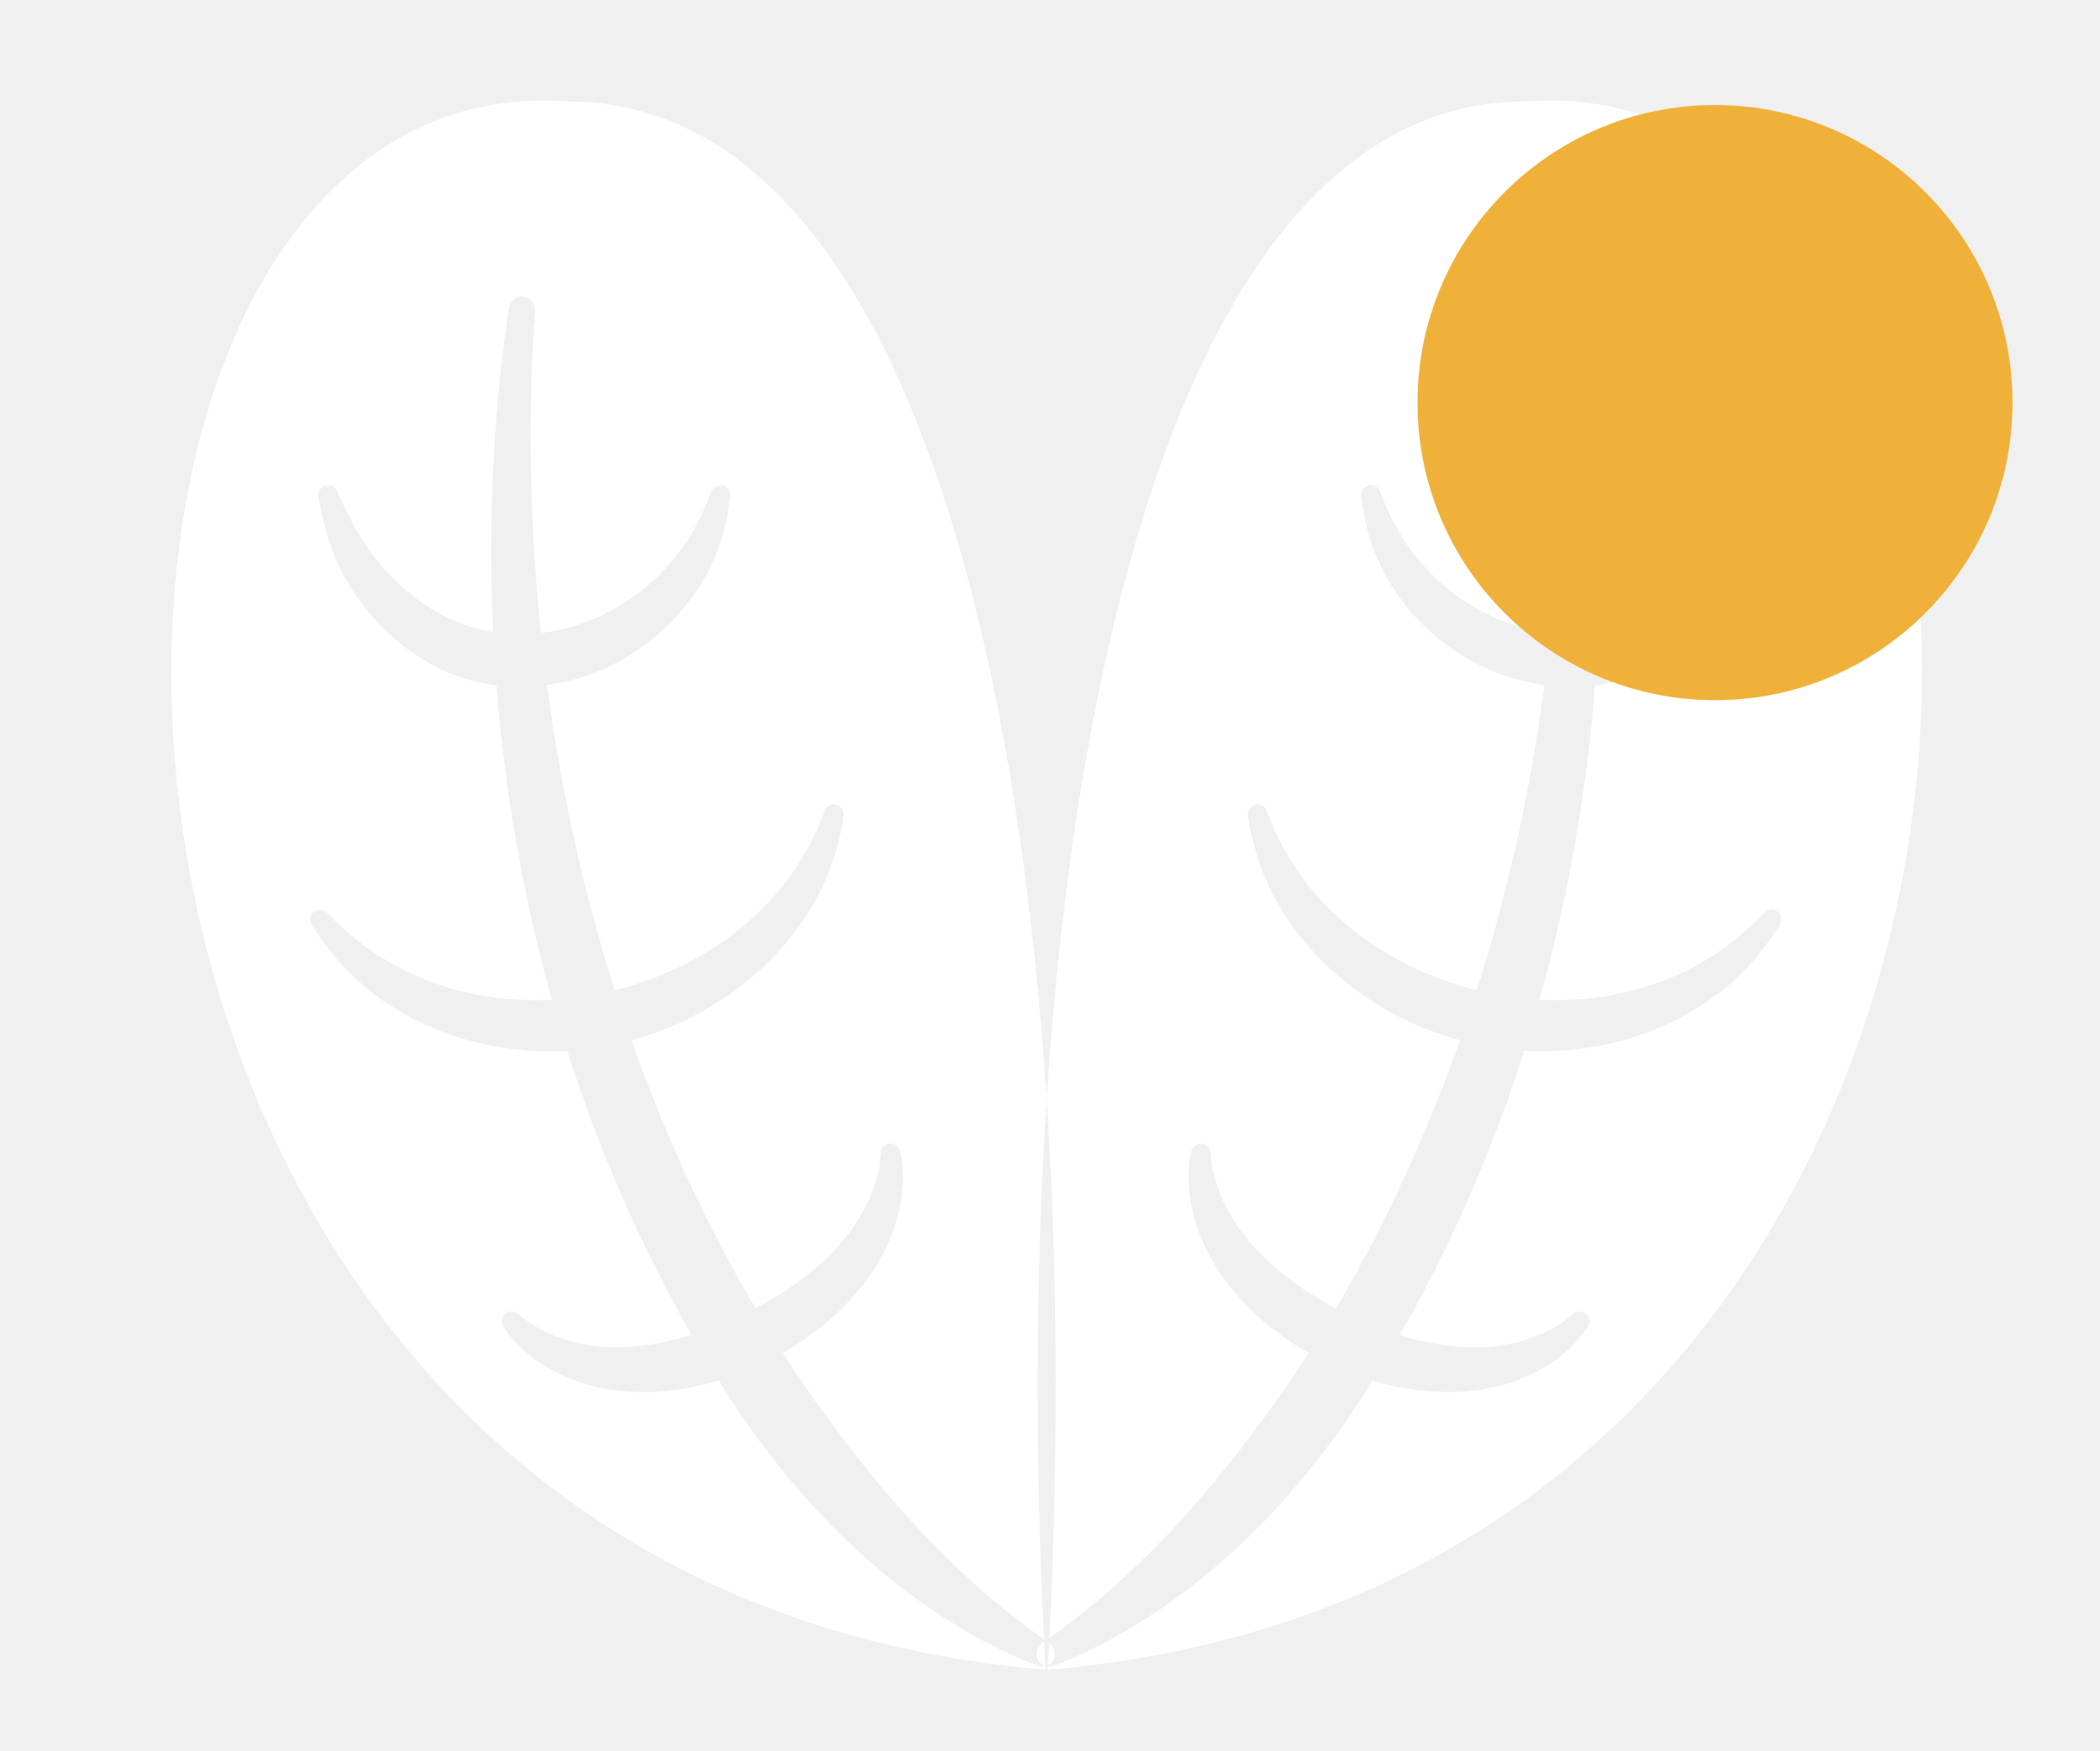
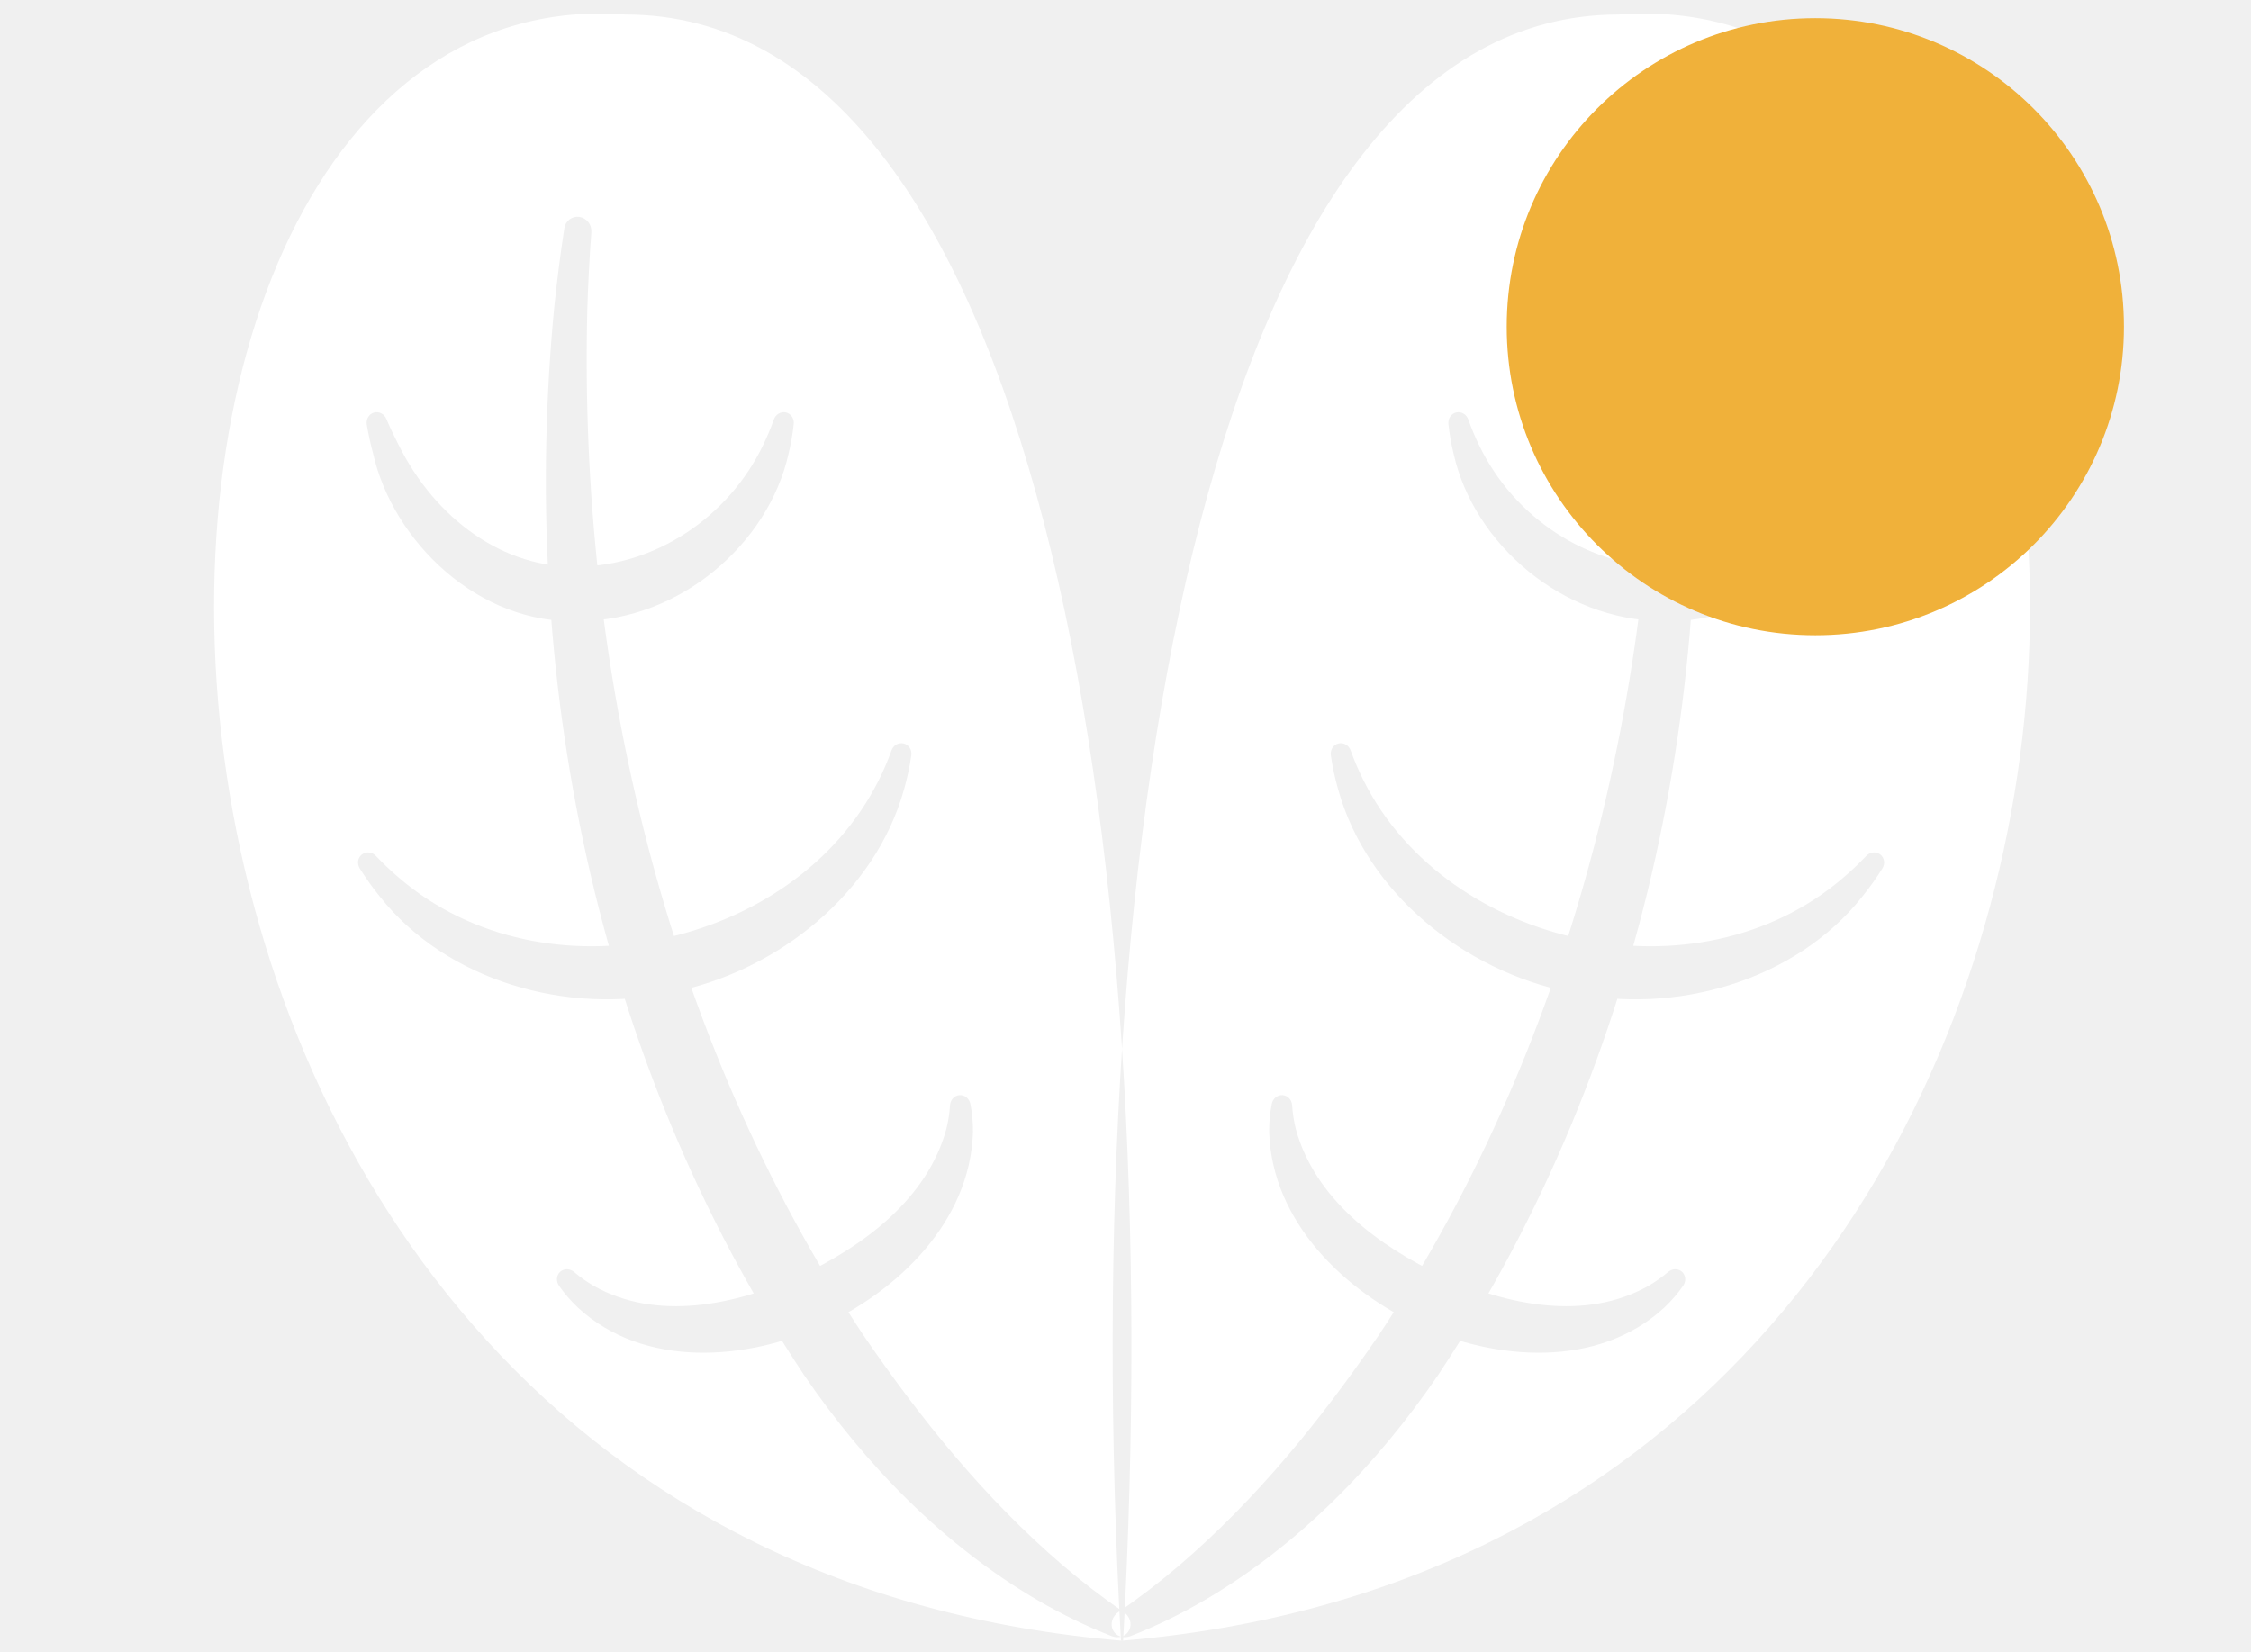
- <svg xmlns="http://www.w3.org/2000/svg" viewBox="40 14 240 200">
+ <svg xmlns="http://www.w3.org/2000/svg" viewBox="36 24 248 182">
  <defs>
    <mask id="veins">
      <rect x="0" y="0" width="320" height="240" fill="#FFFFFF" />
      <path fill="#000" d="M160.544 204.288C160.188 204.425 159.794 204.449 159.434 204.328C159.075 204.208 158.782 203.957 158.617 203.625C158.452 203.293 158.426 202.902 158.542 202.532C158.658 202.162 158.908 201.848 159.225 201.632C161.562 200.034 163.801 198.304 165.952 196.468C174.509 189.13 181.56 180.393 187.898 171.131C209.763 138.226 219.299 97.595 218.318 58.073C218.231 55.235 218.084 52.41 217.873 49.578C217.844 49.189 217.96 48.794 218.206 48.48C218.452 48.166 218.807 47.958 219.194 47.901C219.58 47.845 219.97 47.944 220.278 48.177C220.587 48.41 220.788 48.758 220.847 49.142C221.284 51.989 221.649 54.838 221.947 57.711C225.857 97.777 217.709 140.468 194.438 175.516C187.699 185.391 179.05 194.307 168.617 200.378C166.005 201.895 163.303 203.213 160.544 204.288Z M219.764 164.17C219.978 163.986 220.249 163.869 220.535 163.859C220.821 163.85 221.097 163.948 221.306 164.134C221.514 164.321 221.641 164.584 221.664 164.87C221.686 165.155 221.6 165.438 221.441 165.67C220.837 166.532 220.159 167.324 219.386 168.058C212.047 174.844 200.734 173.891 192.467 170.094C184.167 166.285 176.163 158.691 175.83 148.777C175.817 147.714 175.913 146.666 176.117 145.635C176.174 145.359 176.318 145.101 176.54 144.919C176.761 144.738 177.039 144.648 177.318 144.669C177.597 144.69 177.858 144.821 178.05 145.034C178.242 145.247 178.345 145.524 178.36 145.805C178.417 146.708 178.558 147.577 178.772 148.429C180.87 156.102 187.848 161.302 194.955 164.634C202.123 167.823 210.629 169.604 217.585 165.706C218.347 165.264 219.067 164.761 219.764 164.17Z M241.608 118.315C241.803 118.108 242.066 117.967 242.353 117.934C242.64 117.902 242.926 117.979 243.151 118.152C243.376 118.325 243.525 118.581 243.567 118.866C243.61 119.152 243.542 119.442 243.392 119.685C242.706 120.784 241.978 121.81 241.153 122.821C233.85 132.056 220.54 135.914 208.946 133.335C197.32 131.008 186.606 122.4 183.433 111.005C183.073 109.754 182.808 108.508 182.622 107.228C182.583 106.946 182.637 106.652 182.792 106.408C182.946 106.164 183.185 105.989 183.46 105.922C183.736 105.854 184.028 105.898 184.278 106.043C184.528 106.189 184.712 106.424 184.808 106.692C185.213 107.82 185.673 108.89 186.198 109.942C190.92 119.411 200.273 125.389 210.173 127.461C220.081 129.558 230.968 127.663 239.029 120.755C239.933 119.987 240.775 119.193 241.608 118.315Z M240.453 70.167C240.563 69.906 240.757 69.681 241.012 69.548C241.266 69.415 241.558 69.383 241.829 69.462C242.099 69.54 242.329 69.723 242.473 69.971C242.617 70.22 242.66 70.513 242.614 70.793C242.421 71.908 242.202 72.94 241.905 74.026C239.742 83.614 230.289 92.944 219.087 92.431C208.132 92.35 198.387 83.948 196.155 74.026C195.883 72.923 195.698 71.844 195.576 70.724C195.548 70.443 195.609 70.153 195.769 69.913C195.928 69.674 196.169 69.506 196.444 69.445C196.719 69.384 197.008 69.434 197.254 69.583C197.5 69.732 197.679 69.968 197.772 70.236C198.118 71.212 198.504 72.123 198.946 73.033C202.846 81.158 210.971 86.311 219.192 86.432C227.479 86.728 235.069 81.192 239.14 72.962C239.614 72.042 240.037 71.153 240.453 70.167Z M158.481 204.288C158.837 204.425 159.231 204.449 159.591 204.328C159.95 204.208 160.243 203.957 160.408 203.625C160.573 203.293 160.599 202.902 160.483 202.532C160.367 202.162 160.117 201.848 159.8 201.632C157.463 200.034 155.224 198.304 153.073 196.468C144.516 189.13 137.465 180.393 131.127 171.131C109.262 138.226 99.726 97.595 100.707 58.073C100.794 55.235 100.941 52.41 101.152 49.578C101.181 49.189 101.065 48.794 100.819 48.48C100.573 48.166 100.218 47.958 99.831 47.901C99.445 47.845 99.055 47.944 98.747 48.177C98.438 48.41 98.237 48.758 98.178 49.142C97.741 51.989 97.376 54.838 97.078 57.711C93.168 97.777 101.316 140.468 124.586 175.516C131.326 185.391 139.975 194.307 150.408 200.378C153.02 201.895 155.722 203.213 158.481 204.288Z M99.261 164.17C99.047 163.986 98.776 163.869 98.49 163.859C98.204 163.85 97.928 163.948 97.719 164.134C97.511 164.321 97.383 164.584 97.361 164.87C97.338 165.155 97.425 165.438 97.584 165.67C98.188 166.532 98.866 167.324 99.639 168.058C106.978 174.844 118.291 173.891 126.558 170.094C134.858 166.285 142.862 158.691 143.195 148.777C143.208 147.714 143.112 146.666 142.908 145.635C142.851 145.359 142.707 145.101 142.485 144.919C142.264 144.738 141.986 144.648 141.707 144.669C141.428 144.69 141.166 144.821 140.975 145.034C140.783 145.247 140.68 145.524 140.665 145.805C140.608 146.708 140.467 147.577 140.253 148.429C138.155 156.102 131.177 161.302 124.07 164.634C116.902 167.823 108.396 169.604 101.44 165.706C100.678 165.264 99.958 164.761 99.261 164.17Z M77.418 118.315C77.222 118.108 76.959 117.967 76.672 117.934C76.385 117.902 76.099 117.979 75.874 118.152C75.649 118.325 75.501 118.581 75.458 118.866C75.415 119.152 75.483 119.442 75.632 119.685C76.319 120.784 77.047 121.81 77.872 122.821C85.175 132.056 98.485 135.914 110.079 133.335C121.705 131.008 132.419 122.4 135.592 111.005C135.952 109.754 136.217 108.508 136.403 107.228C136.442 106.946 136.388 106.652 136.233 106.408C136.079 106.164 135.84 105.989 135.565 105.922C135.289 105.854 134.997 105.898 134.747 106.043C134.497 106.189 134.313 106.424 134.217 106.692C133.812 107.82 133.352 108.89 132.827 109.942C128.105 119.411 118.752 125.389 108.852 127.461C98.944 129.558 88.056 127.663 79.996 120.755C79.092 119.987 78.25 119.193 77.418 118.315Z M78.572 70.167C78.462 69.906 78.268 69.681 78.013 69.548C77.759 69.415 77.467 69.383 77.196 69.462C76.926 69.54 76.696 69.723 76.552 69.971C76.408 70.22 76.365 70.513 76.411 70.793C76.604 71.908 76.823 72.94 77.12 74.026C79.283 83.614 88.736 92.944 99.938 92.431C110.893 92.35 120.638 83.948 122.87 74.026C123.142 72.923 123.327 71.844 123.449 70.724C123.477 70.443 123.416 70.153 123.256 69.913C123.097 69.674 122.856 69.506 122.581 69.445C122.306 69.384 122.017 69.434 121.771 69.583C121.525 69.732 121.346 69.968 121.253 70.236C120.907 71.212 120.521 72.123 120.079 73.033C116.179 81.158 108.054 86.311 99.833 86.432C91.546 86.728 83.956 81.192 79.885 72.962C79.411 72.042 78.988 71.153 78.572 70.167Z" />
    </mask>
  </defs>
  <path fill="#FFFFFF" mask="url(#veins)" d="M159.737 204.8C36.221 194.555 38.184 20.523 104.909 25.6C149.768 25.6 164.721 115.2 159.737 204.8Z M159.5 204.8C283.016 194.555 281.053 20.523 214.328 25.6C169.469 25.6 154.516 115.2 159.5 204.8Z" />
  <path fill="#F0B13A" d="M202 60 a34 34 0 1 0 68 0 a34 34 0 1 0 -68 0 Z" />
</svg>
